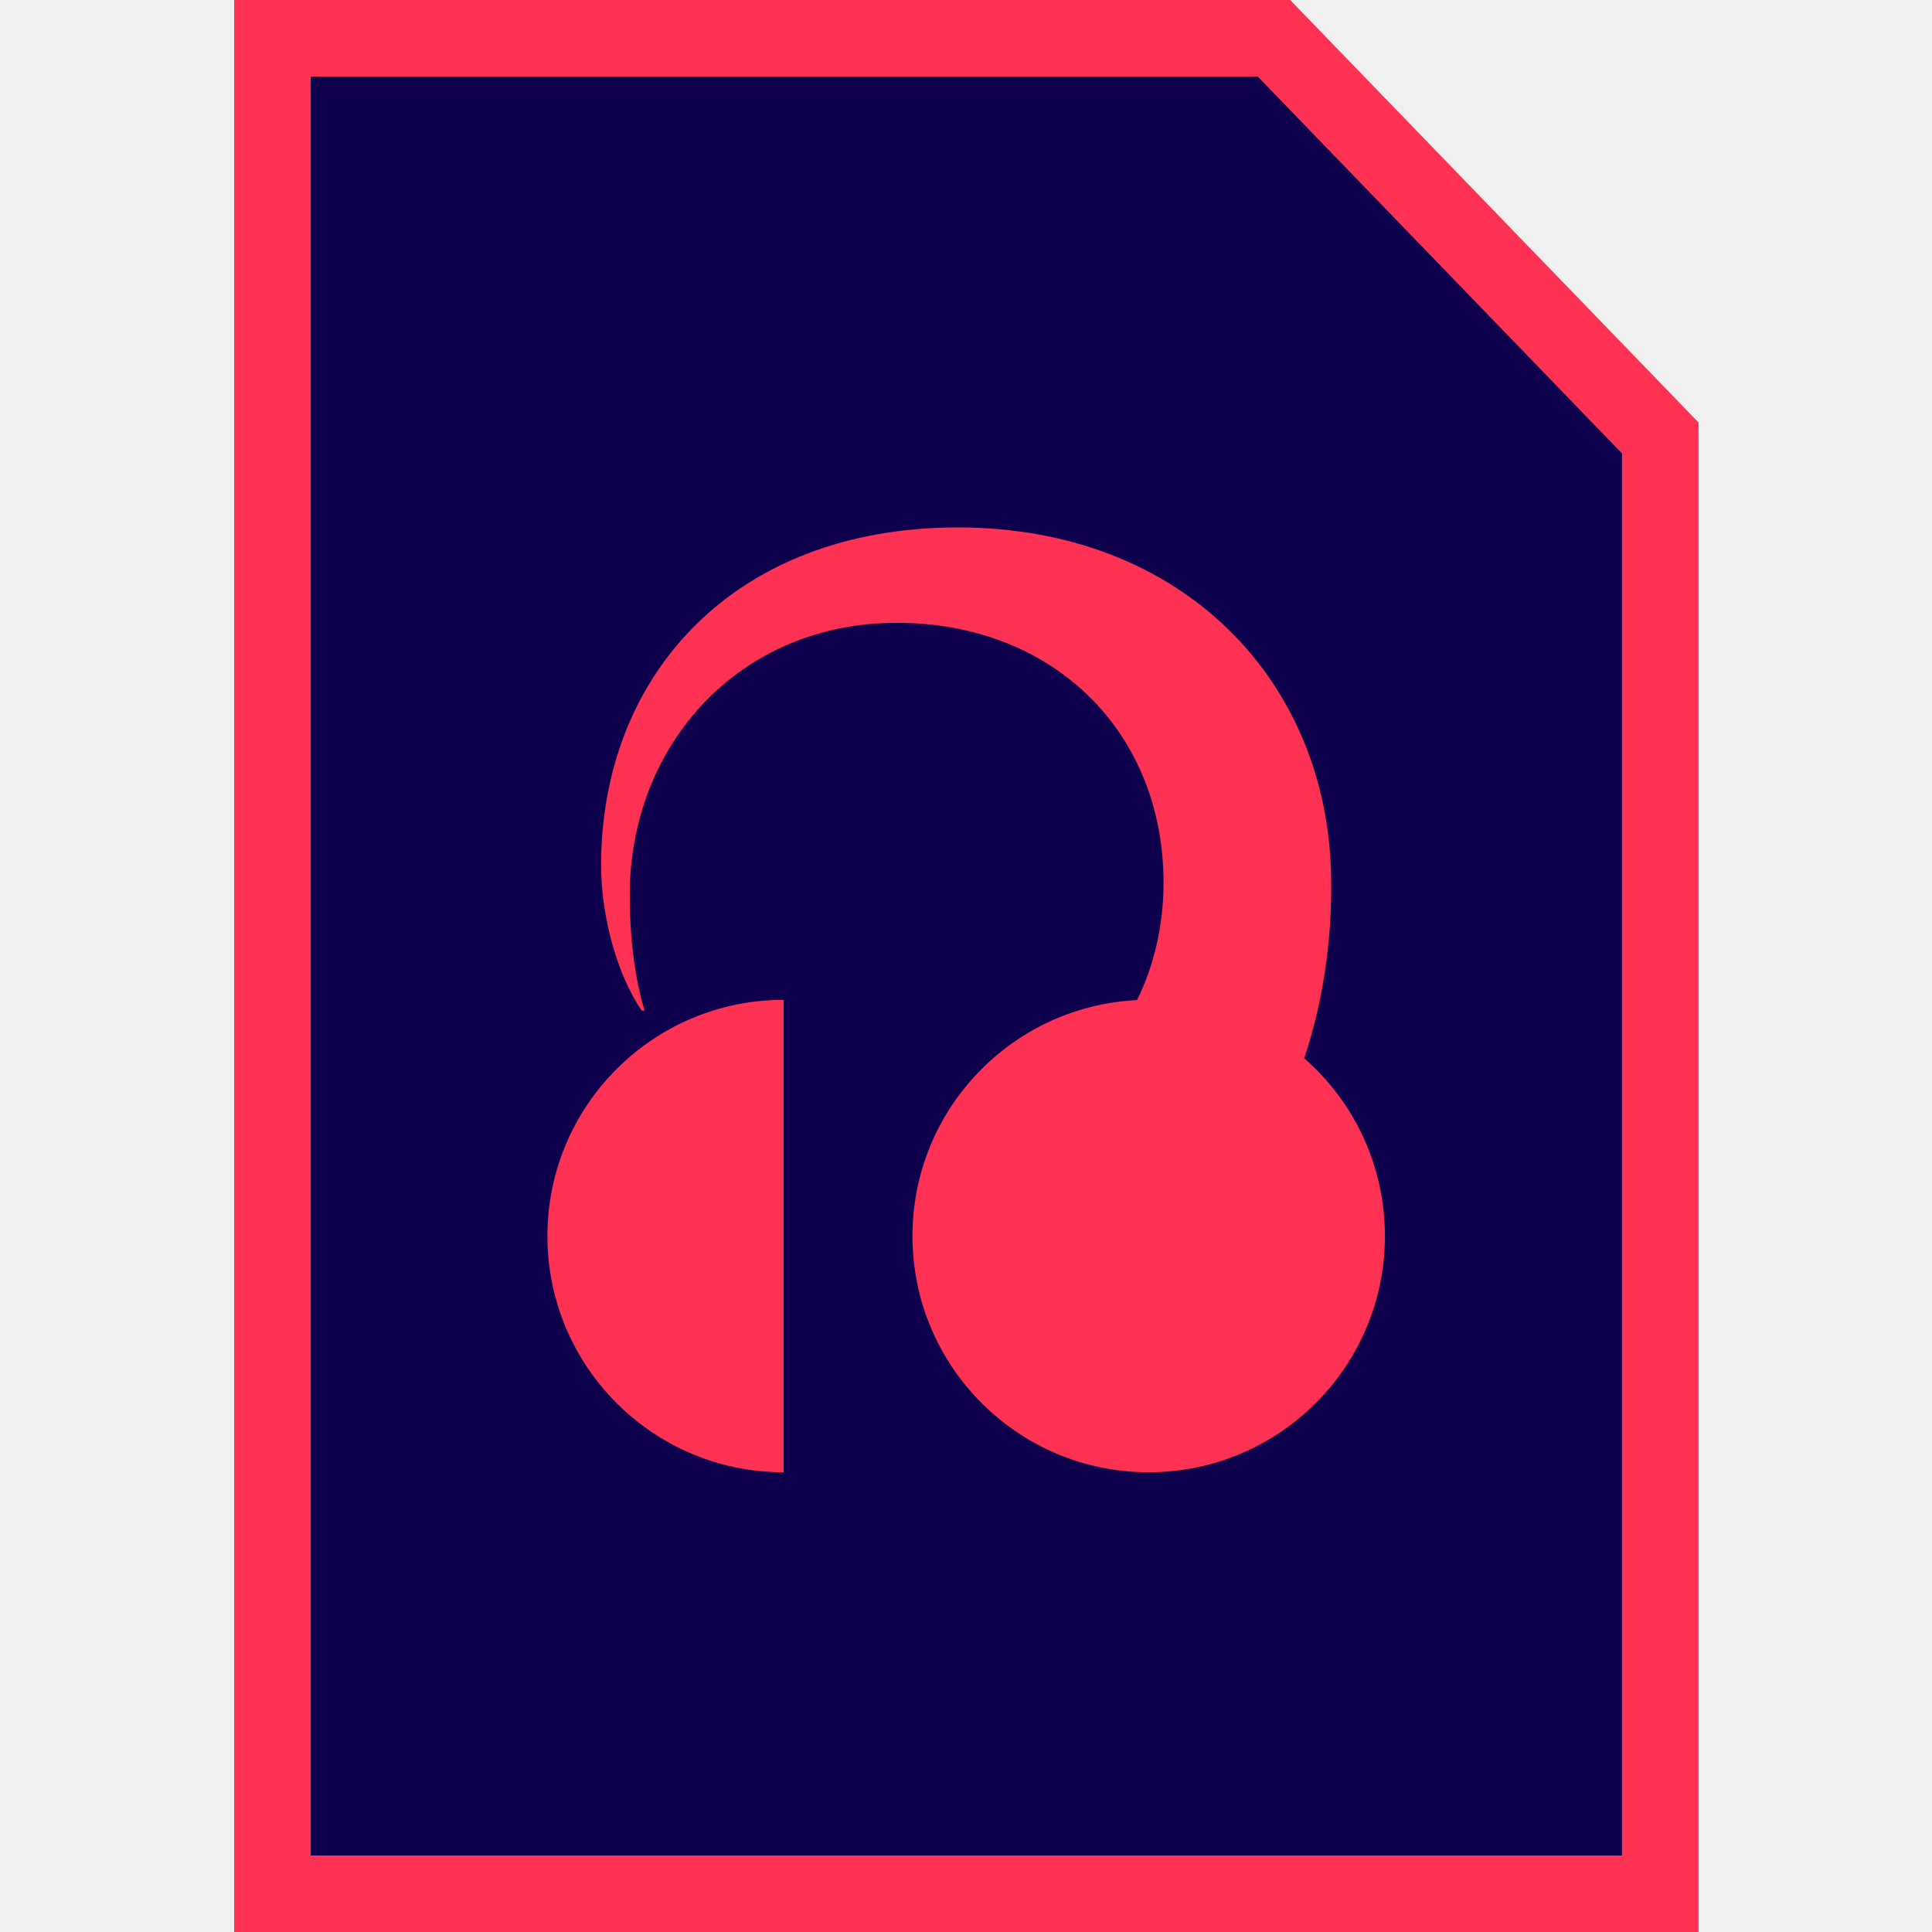
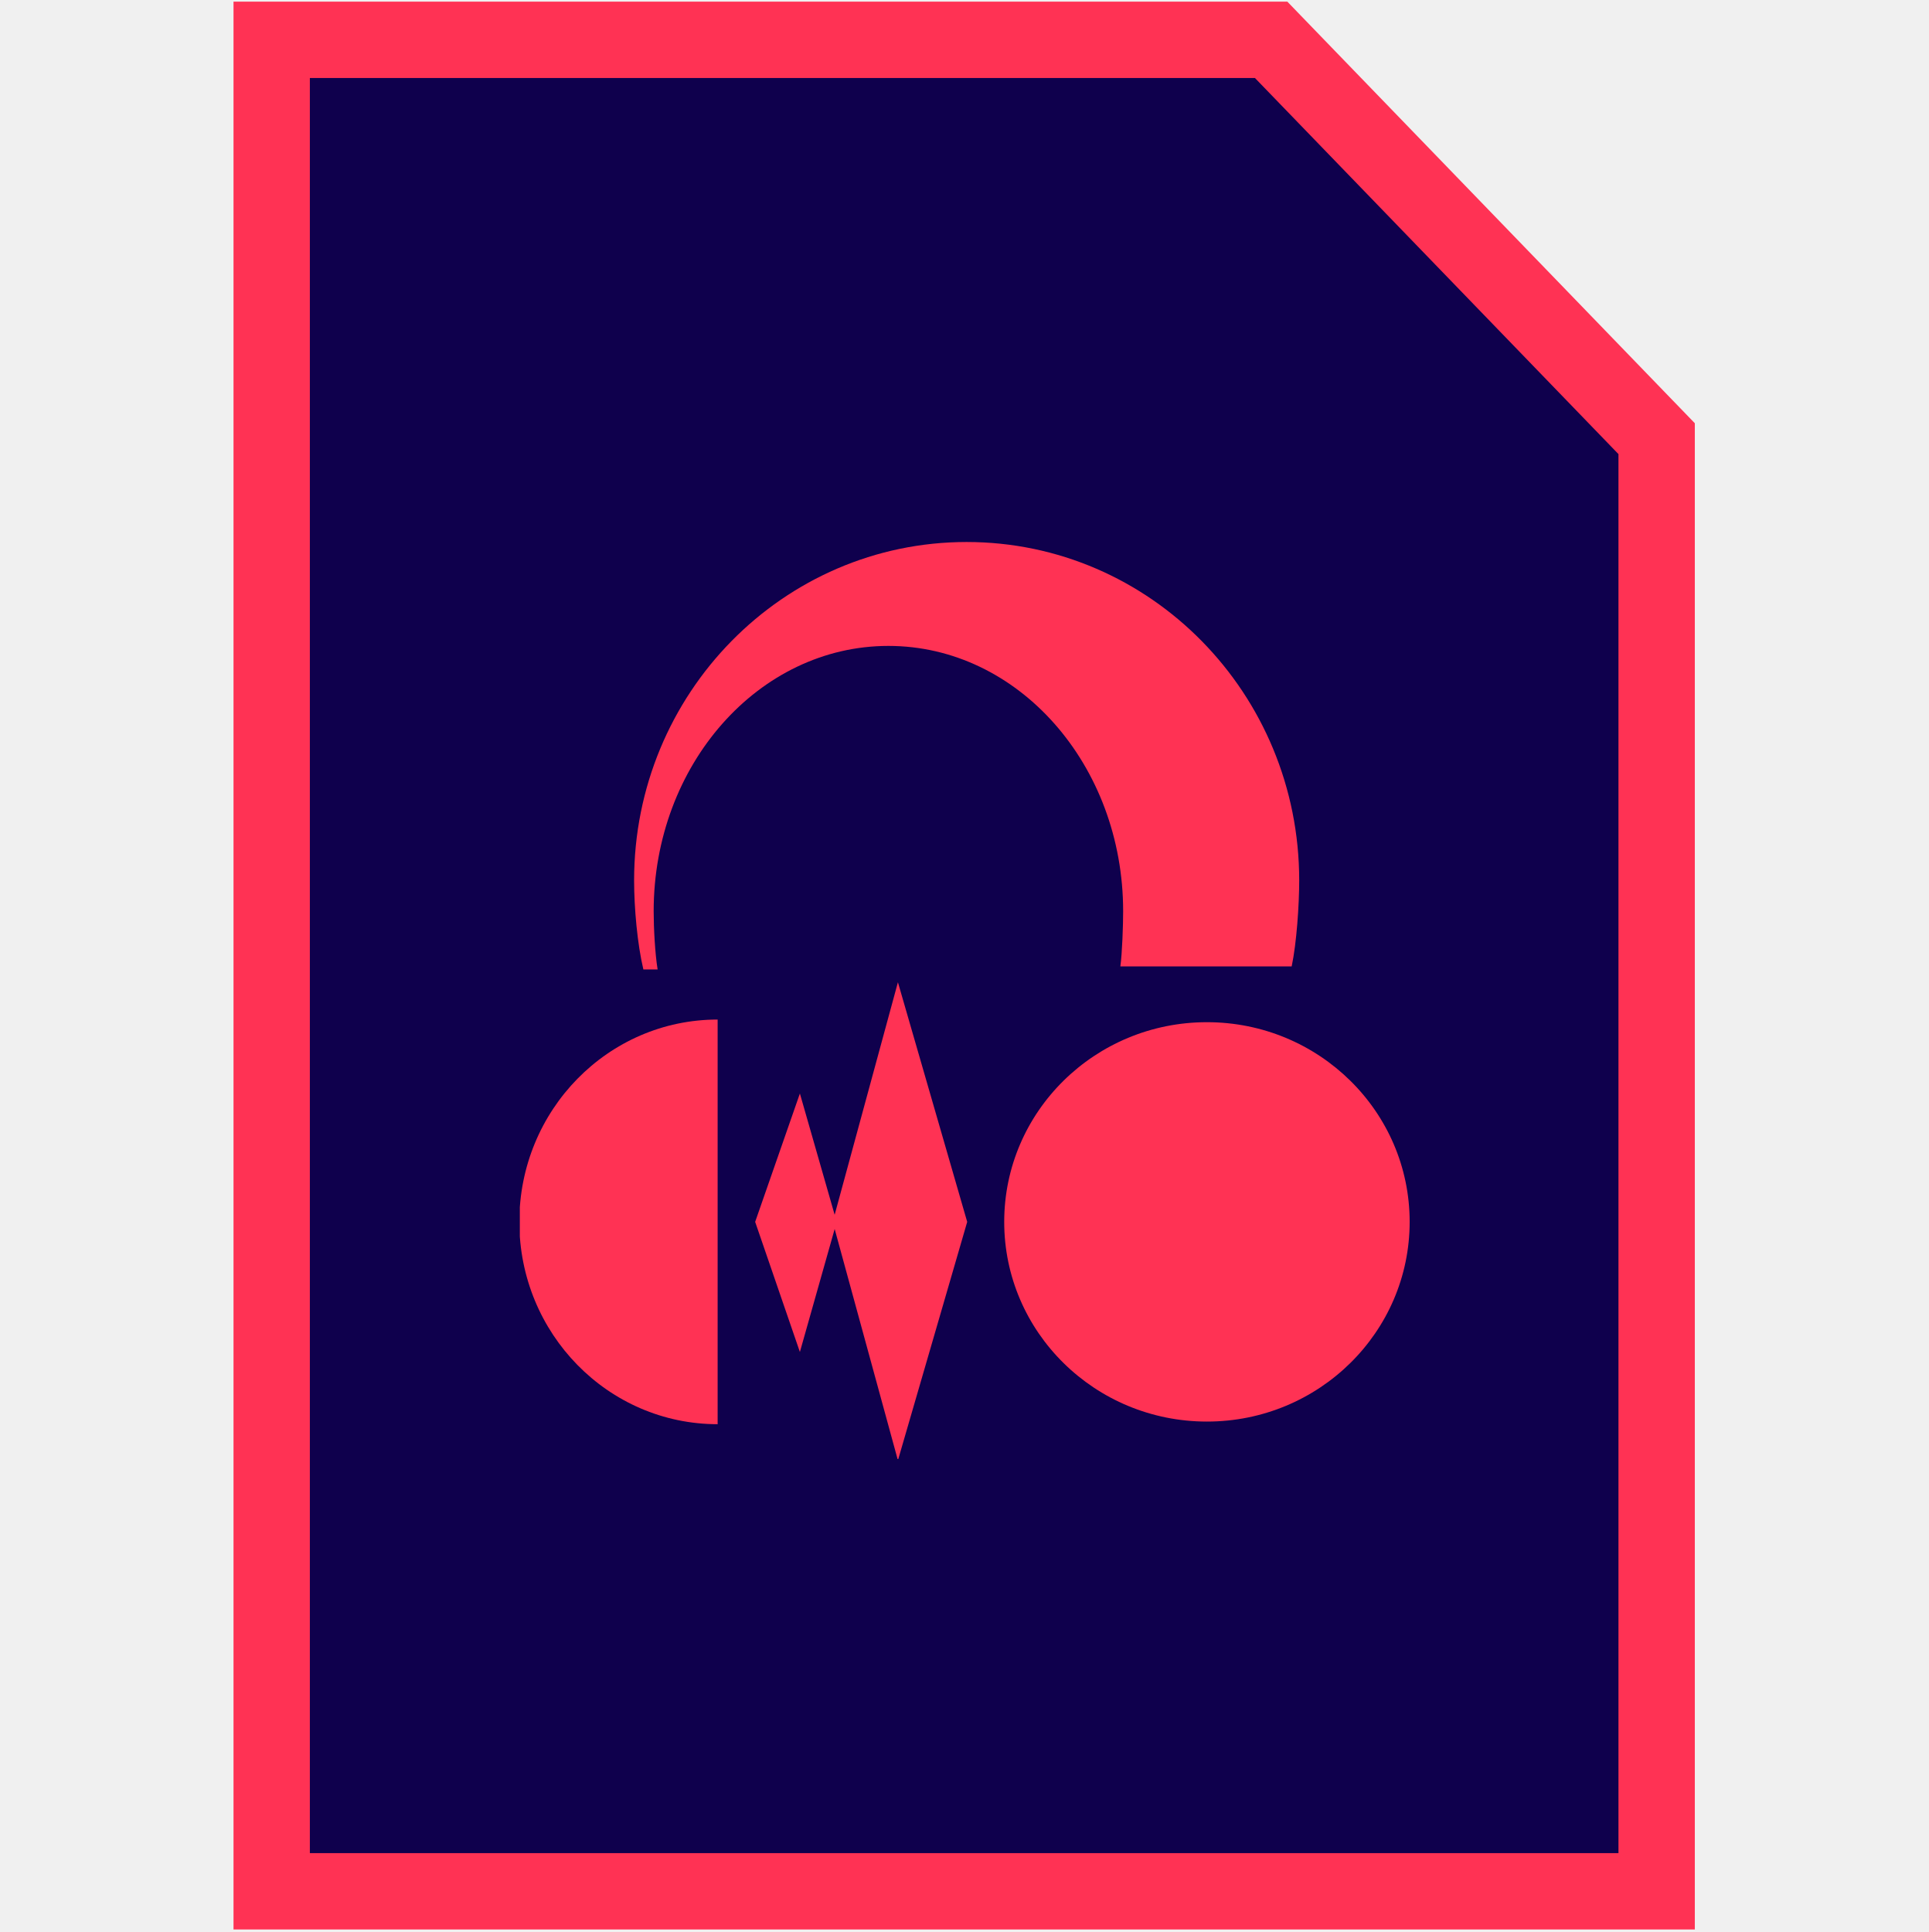
- <svg xmlns="http://www.w3.org/2000/svg" width="512" height="512" viewBox="0 0 512 512" fill="none">
-   <path d="M439.987 501.861H72.181V10.139H337.613L340.603 13.231L437.139 113.114L439.987 116.061V501.861Z" fill="#0F004D" stroke="#FF3254" stroke-width="20.277" />
-   <path d="M207.672 390.165C173.1 390.165 145.074 362.139 145.074 327.568C145.074 292.996 173.1 264.97 207.672 264.97V390.165ZM253.863 139.776C313.414 139.776 352.028 180.56 352.754 232.528C353.095 248.984 350.504 266.081 345.607 280.436C358.725 291.91 367.011 308.771 367.011 327.568C367.011 362.139 338.985 390.165 304.413 390.165C269.842 390.165 241.815 362.139 241.815 327.568C241.815 294.03 268.19 266.653 301.329 265.045C305.813 256.002 308.354 245.148 308.354 233.979C308.354 193.921 279.122 165.048 237.619 165.048C196.117 165.048 166.884 197.163 166.884 237.228C166.884 247.302 167.956 258.447 170.824 267.816H170.064C163.608 258.42 159.301 242.956 159.301 229.285C159.301 179.122 194.312 139.776 253.863 139.776Z" fill="#FF3254" />
+ <svg xmlns="http://www.w3.org/2000/svg" width="512" height="513" viewBox="0 0 512 513" fill="none">
+   <path d="M439.864 502.198H72.137V10.581H337.513L340.501 13.674L437.017 113.534L439.864 116.48V502.198Z" fill="#0F004D" stroke="#FF3254" stroke-width="20.273" />
+   <g clip-path="url(#clip0_1969_10972)">
+     <path d="M374.285 324.443C374.285 353.726 350.186 377.466 320.46 377.466C290.733 377.466 266.634 353.726 266.634 324.443C266.634 295.159 290.733 271.42 320.46 271.42C350.186 271.42 374.285 295.159 374.285 324.443Z" fill="#FF3254" />
+     <path d="M256.661 143.917C207.896 143.917 168.364 184.142 168.364 233.763C168.364 241.045 169.217 250.631 170.824 257.411H174.607C173.919 253.219 173.558 246.39 173.558 241.973C173.558 203.057 201.463 171.508 235.885 171.508C270.307 171.508 298.212 203.056 298.212 241.973C298.212 245.671 297.959 253.064 297.474 256.609H342.96C344.267 250.458 344.957 240.312 344.957 233.763C344.957 184.142 305.425 143.917 256.661 143.917Z" fill="#FF3254" />
+     <path d="M137.889 324.443C137.889 354.113 161.463 378.165 190.544 378.165V270.72C161.463 270.72 137.889 294.772 137.889 324.443Z" fill="#FF3254" />
+     <path d="M238.412 260.817L256.807 324.443L238.412 387.758L221.1 324.443L238.412 260.817Z" fill="#FF3254" />
+     <path d="M212.384 290.358L222.153 324.443L212.384 358.989L200.506 324.443L212.384 290.358Z" fill="#FF3254" />
+   </g>
+   <defs>
+     <clipPath id="clip0_1969_10972">
+       <rect width="236.3" height="243.369" fill="white" transform="translate(138.023 144.044)" />
+     </clipPath>
+   </defs>
</svg>
